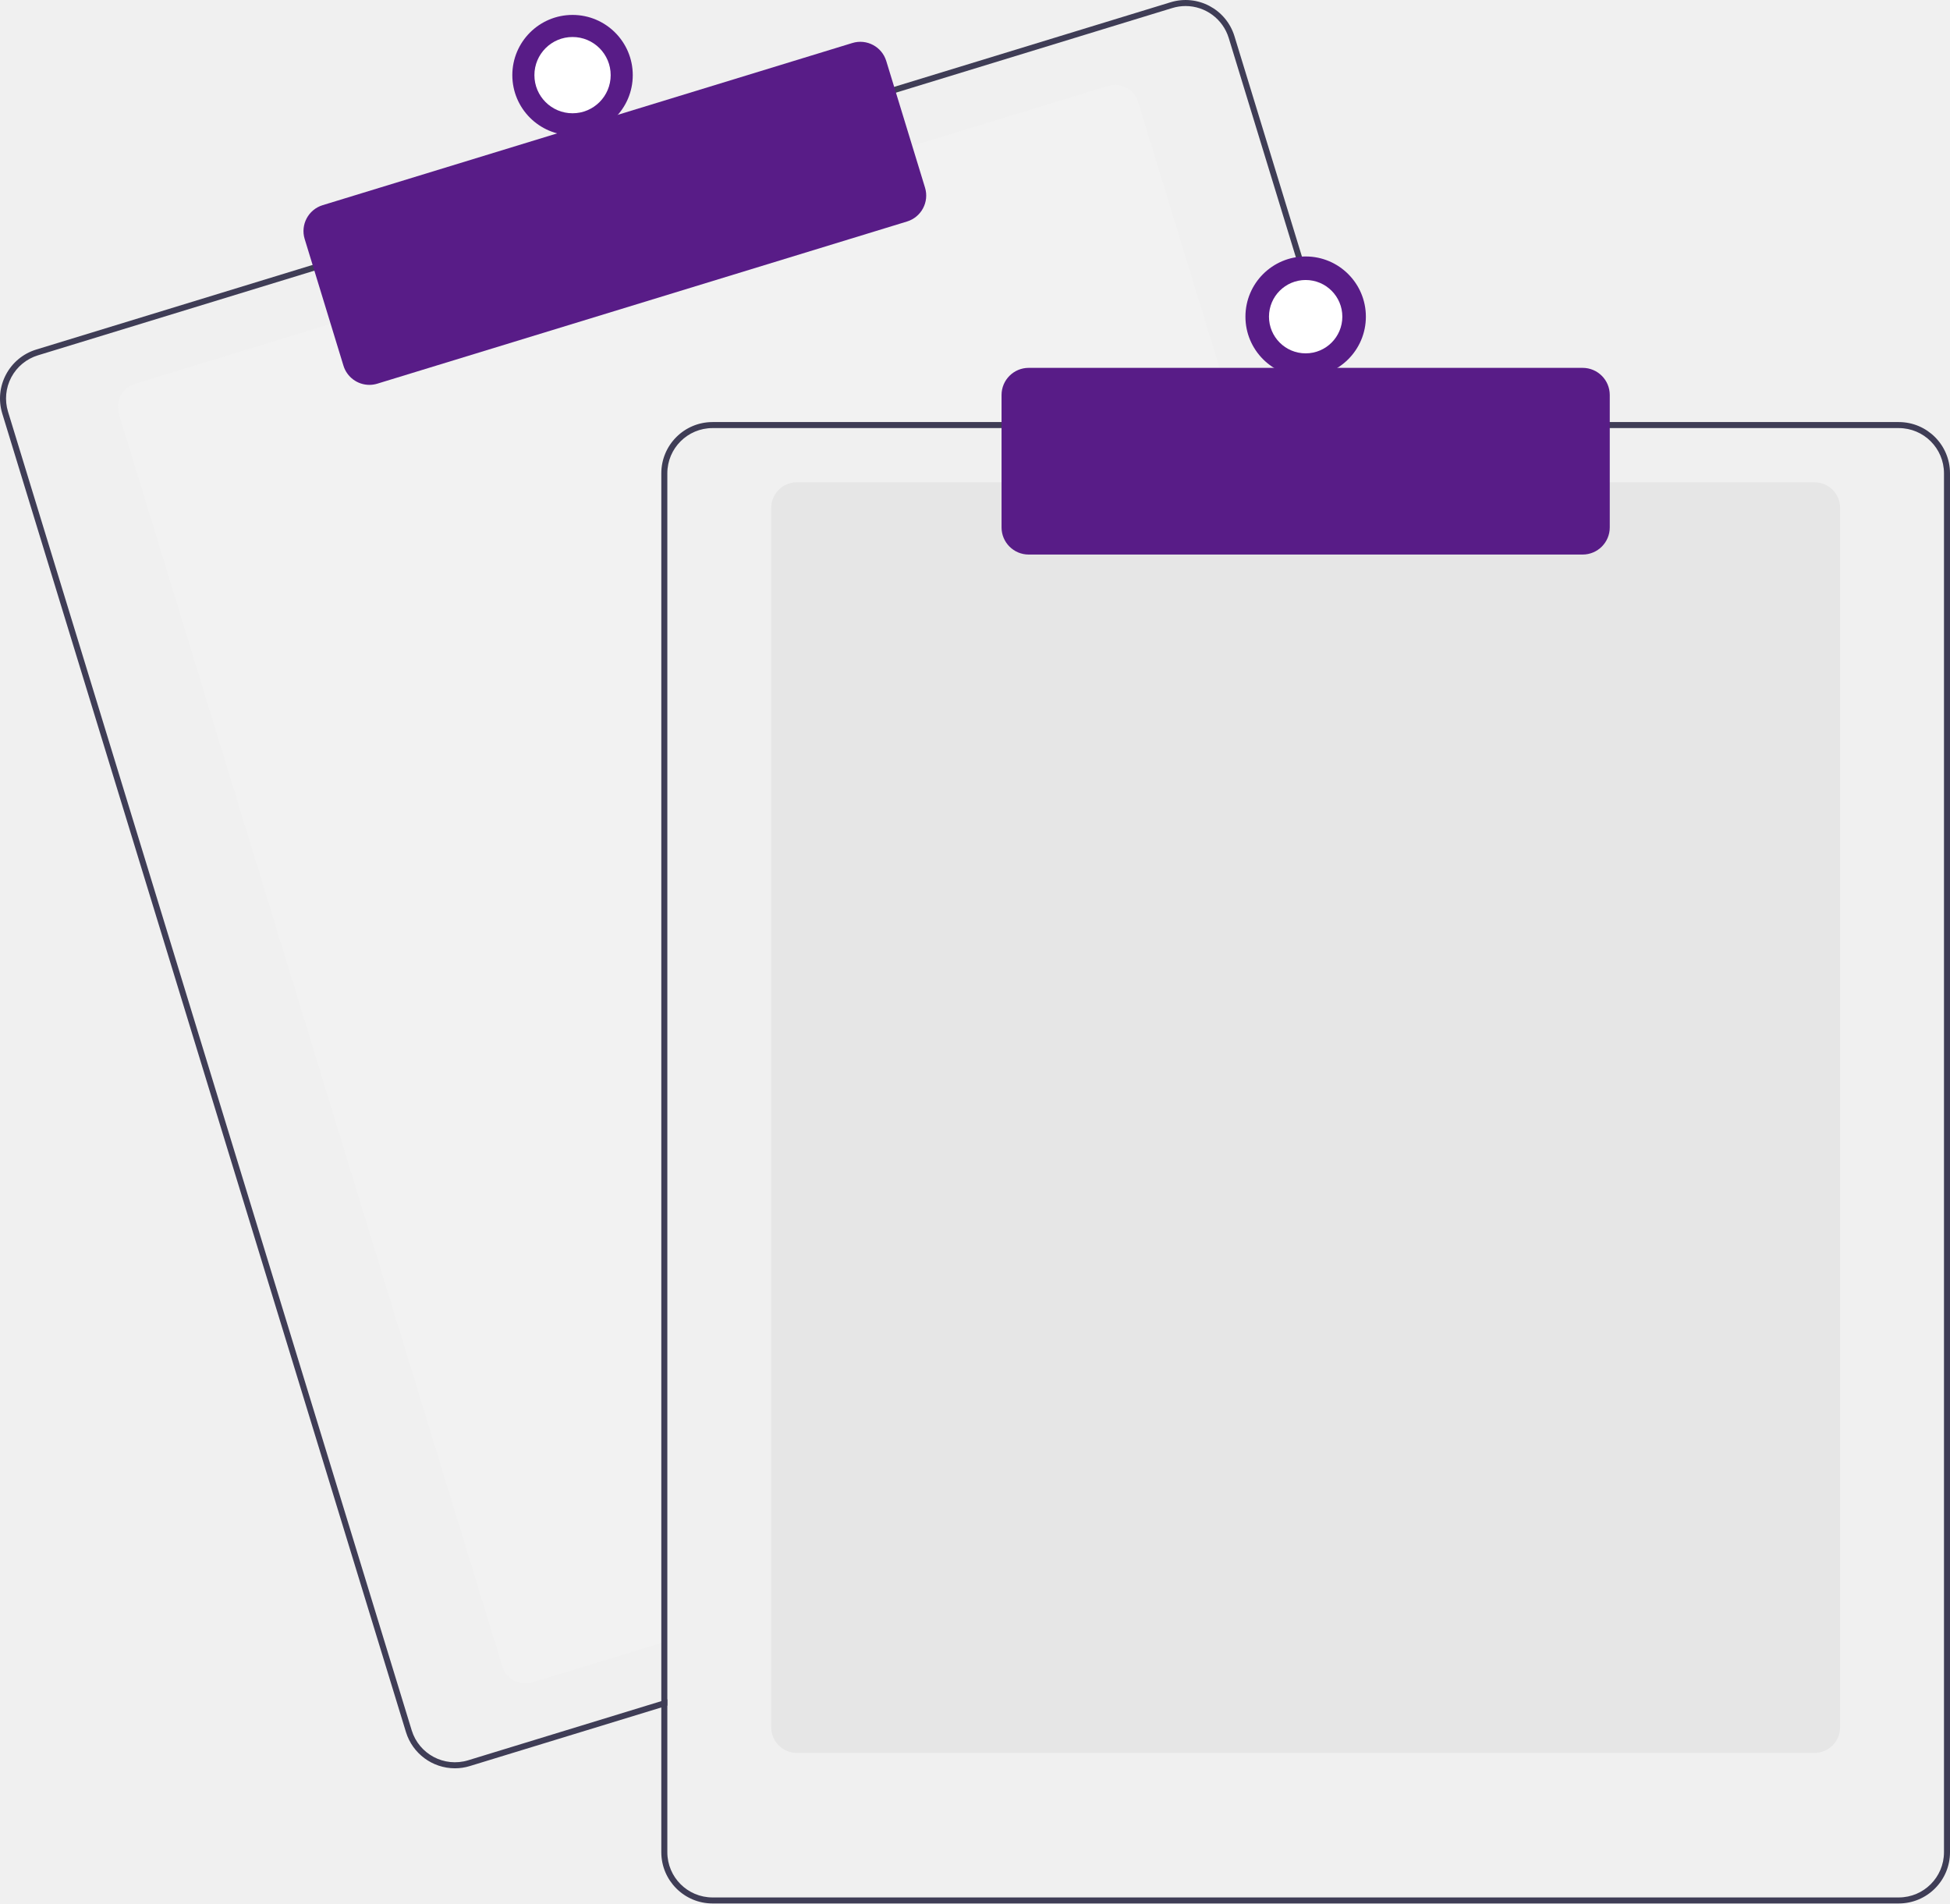
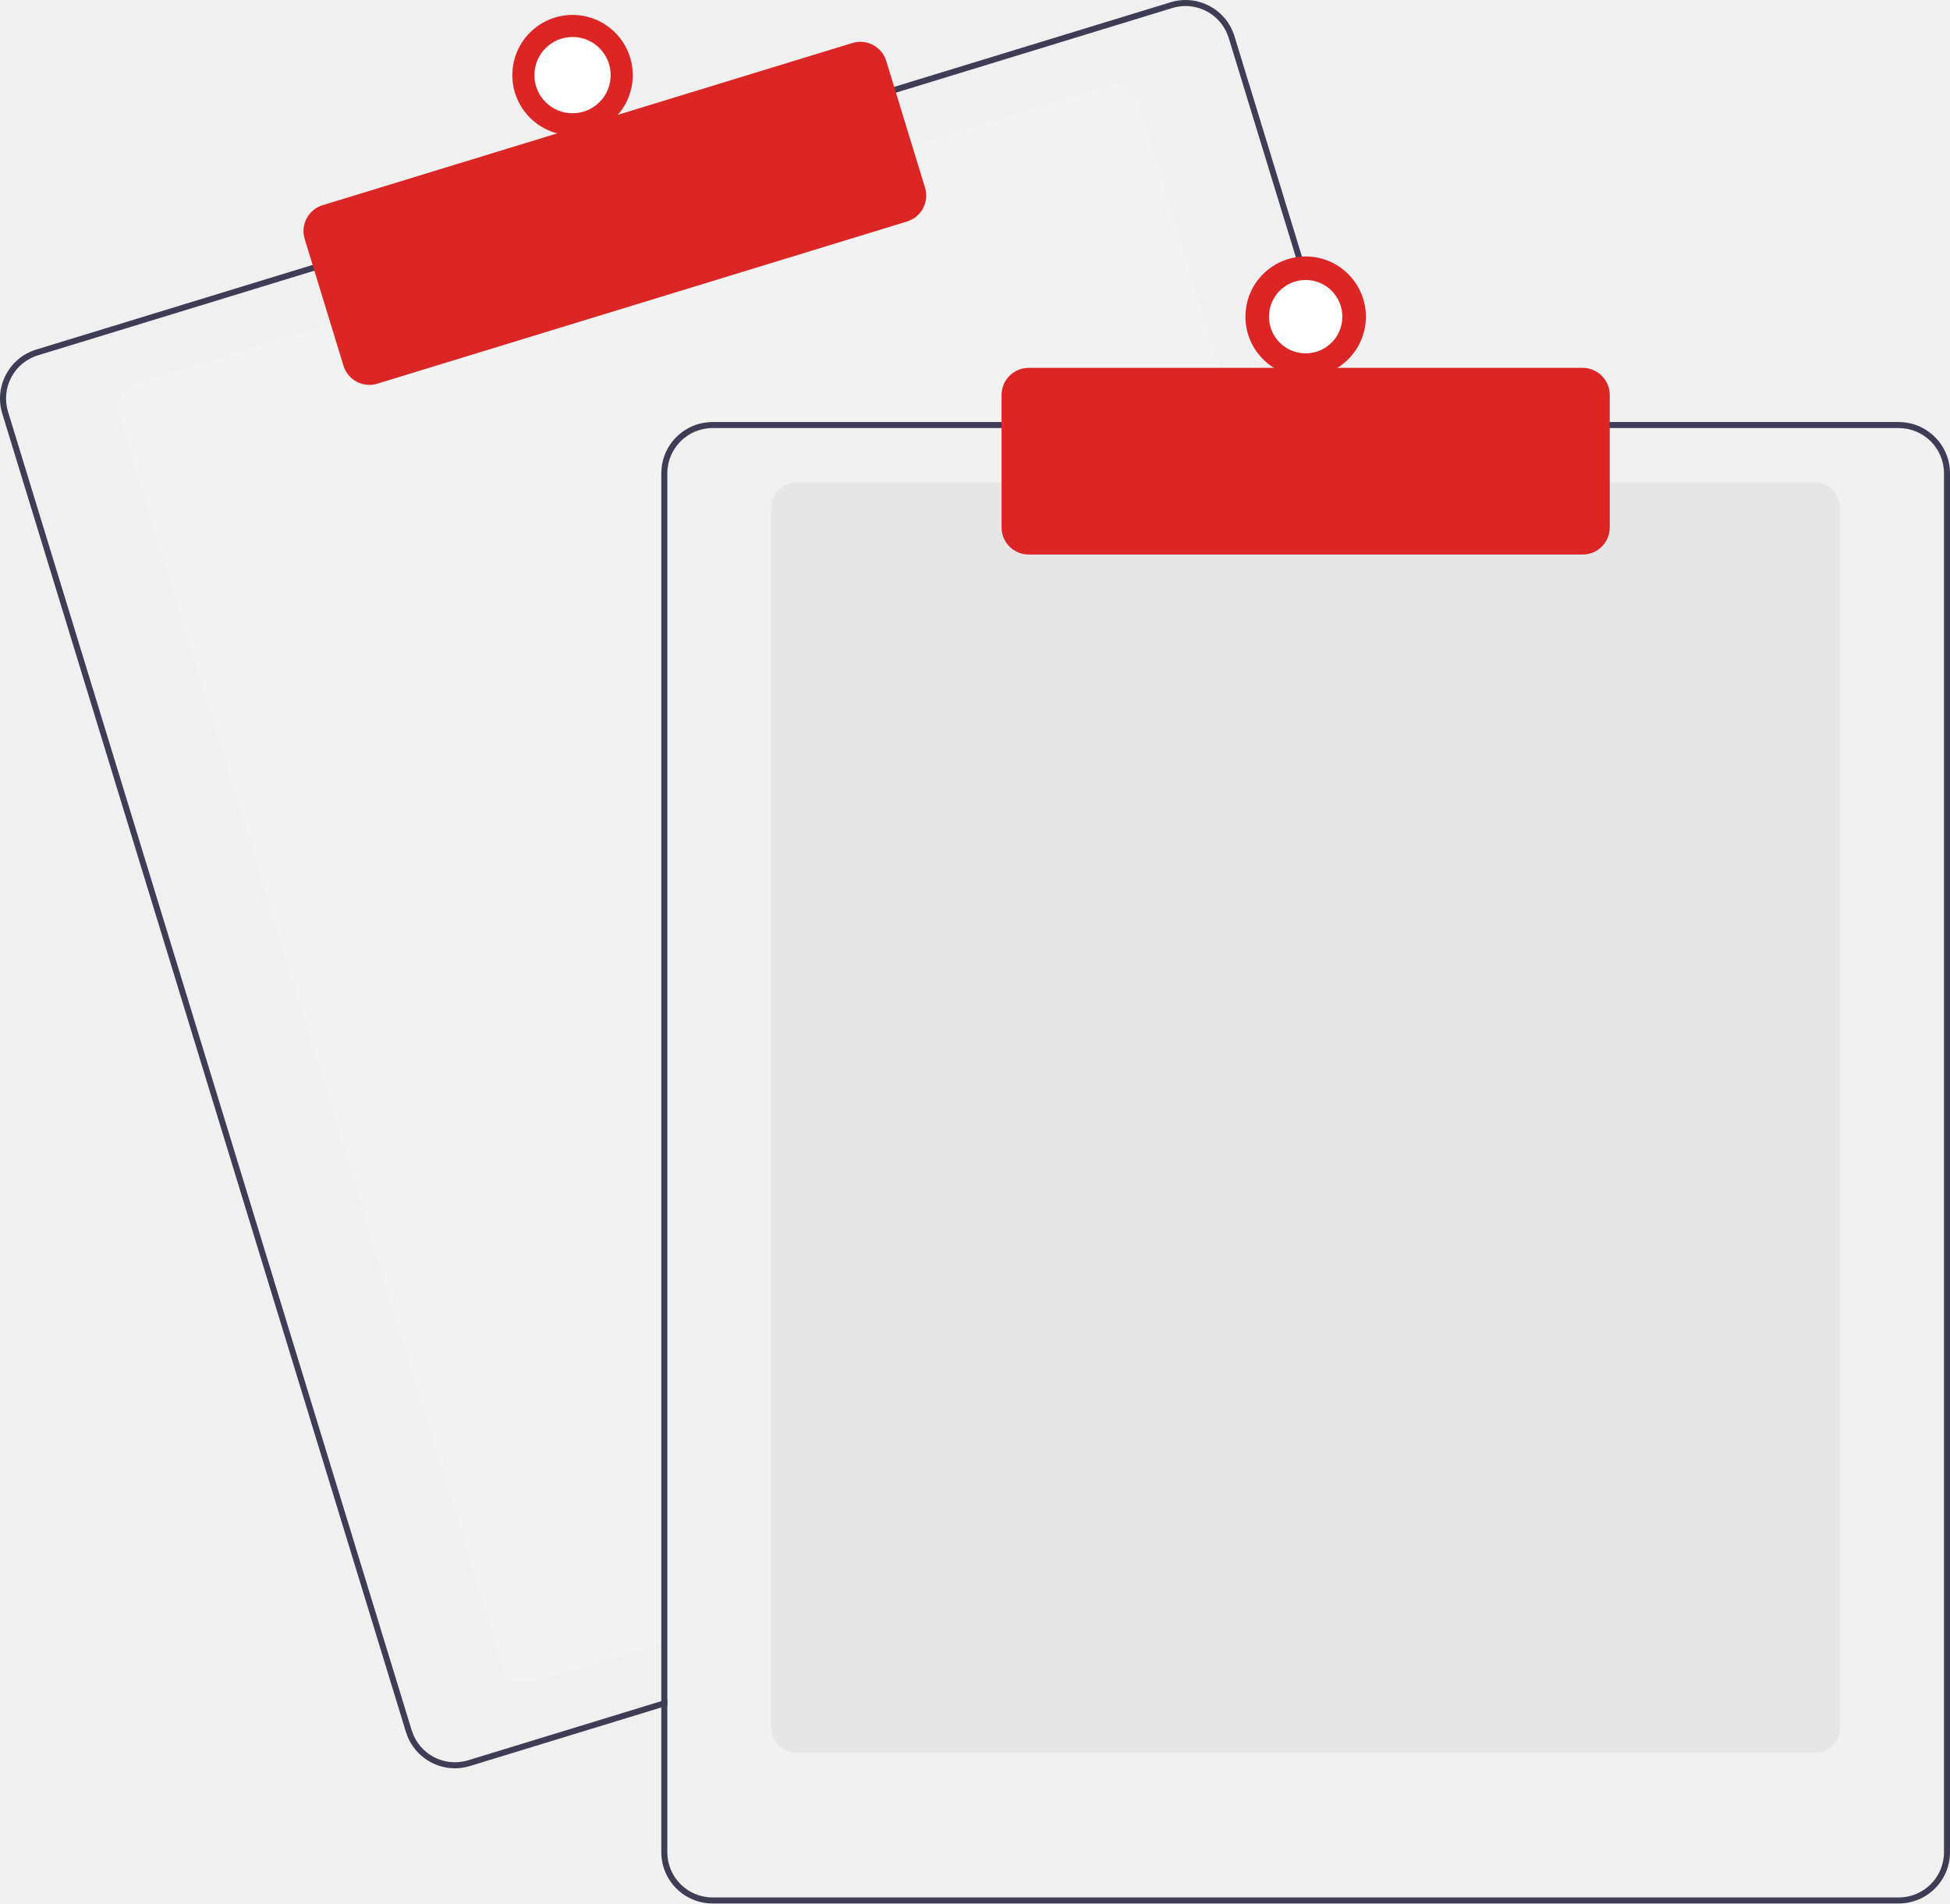
<svg xmlns="http://www.w3.org/2000/svg" width="647.636" height="632.174" viewBox="0 0 647.636 632.174" role="img" artist="Katerina Limpitsouni" source="https://undraw.co/">
  <path d="M687.328,276.087H512.818a15.018,15.018,0,0,0-15,15v387.85l-2,.61-42.81,13.11a8.007,8.007,0,0,1-9.99-5.31L315.678,271.397a8.003,8.003,0,0,1,5.31-9.99l65.97-20.2,191.25-58.54,65.97-20.2a7.989,7.989,0,0,1,9.99,5.3l32.55,106.32Z" transform="translate(-276.1819 -133.9131)" fill="#f2f2f2" />
  <path d="M725.408,274.087l-39.23-128.14a16.994,16.994,0,0,0-21.23-11.28l-92.75,28.39L380.958,221.607l-92.75,28.4a17.015,17.015,0,0,0-11.28,21.23l134.08,437.93a17.027,17.027,0,0,0,16.26,12.03,16.789,16.789,0,0,0,4.97-.75l63.58-19.46,2-.62v-2.09l-2,.61-64.17,19.65a15.015,15.015,0,0,1-18.73-9.95l-134.07-437.94a14.979,14.979,0,0,1,9.95-18.73l92.75-28.4,191.24-58.54,92.75-28.4a15.156,15.156,0,0,1,4.41-.66,15.015,15.015,0,0,1,14.32,10.61l39.05,127.56.62,2h2.08Z" transform="translate(-276.1819 -133.9131)" fill="#3f3d56" />
-   <path d="M398.863,261.734a9.016,9.016,0,0,1-8.611-6.367l-12.88-42.072a8.999,8.999,0,0,1,5.971-11.24l175.939-53.864a9.009,9.009,0,0,1,11.241,5.971l12.88,42.072a9.01,9.01,0,0,1-5.971,11.241L401.492,261.339A8.976,8.976,0,0,1,398.863,261.734Z" transform="translate(-276.1819 -133.9131)" fill="#581C87" />
-   <circle cx="190.154" cy="24.955" r="20" fill="#581C87" />
+   <path d="M398.863,261.734a9.016,9.016,0,0,1-8.611-6.367l-12.88-42.072a8.999,8.999,0,0,1,5.971-11.24l175.939-53.864a9.009,9.009,0,0,1,11.241,5.971l12.88,42.072a9.01,9.01,0,0,1-5.971,11.241L401.492,261.339A8.976,8.976,0,0,1,398.863,261.734Z" transform="translate(-276.1819 -133.9131)" fill="#dc2626" />
+   <circle cx="190.154" cy="24.955" r="20" fill="#dc2626" />
  <circle cx="190.154" cy="24.955" r="12.665" fill="#fff" />
  <path d="M878.818,716.087h-338a8.51,8.51,0,0,1-8.5-8.5v-405a8.51,8.51,0,0,1,8.5-8.5h338a8.51,8.51,0,0,1,8.5,8.5v405A8.51,8.51,0,0,1,878.818,716.087Z" transform="translate(-276.1819 -133.9131)" fill="#e6e6e6" />
  <path d="M723.318,274.087h-210.5a17.024,17.024,0,0,0-17,17v407.8l2-.61v-407.19a15.018,15.018,0,0,1,15-15H723.938Zm183.5,0h-394a17.024,17.024,0,0,0-17,17v458a17.024,17.024,0,0,0,17,17h394a17.024,17.024,0,0,0,17-17v-458A17.024,17.024,0,0,0,906.818,274.087Zm15,475a15.018,15.018,0,0,1-15,15h-394a15.018,15.018,0,0,1-15-15v-458a15.018,15.018,0,0,1,15-15h394a15.018,15.018,0,0,1,15,15Z" transform="translate(-276.1819 -133.9131)" fill="#3f3d56" />
-   <path d="M801.818,318.087h-184a9.01,9.01,0,0,1-9-9v-44a9.01,9.01,0,0,1,9-9h184a9.01,9.01,0,0,1,9,9v44A9.01,9.01,0,0,1,801.818,318.087Z" transform="translate(-276.1819 -133.9131)" fill="#581C87" />
-   <circle cx="433.636" cy="105.174" r="20" fill="#581C87" />
+   <path d="M801.818,318.087h-184a9.01,9.01,0,0,1-9-9v-44a9.01,9.01,0,0,1,9-9h184a9.01,9.01,0,0,1,9,9v44A9.01,9.01,0,0,1,801.818,318.087Z" transform="translate(-276.1819 -133.9131)" fill="#dc2626" />
+   <circle cx="433.636" cy="105.174" r="20" fill="#dc2626" />
  <circle cx="433.636" cy="105.174" r="12.182" fill="#fff" />
</svg>
